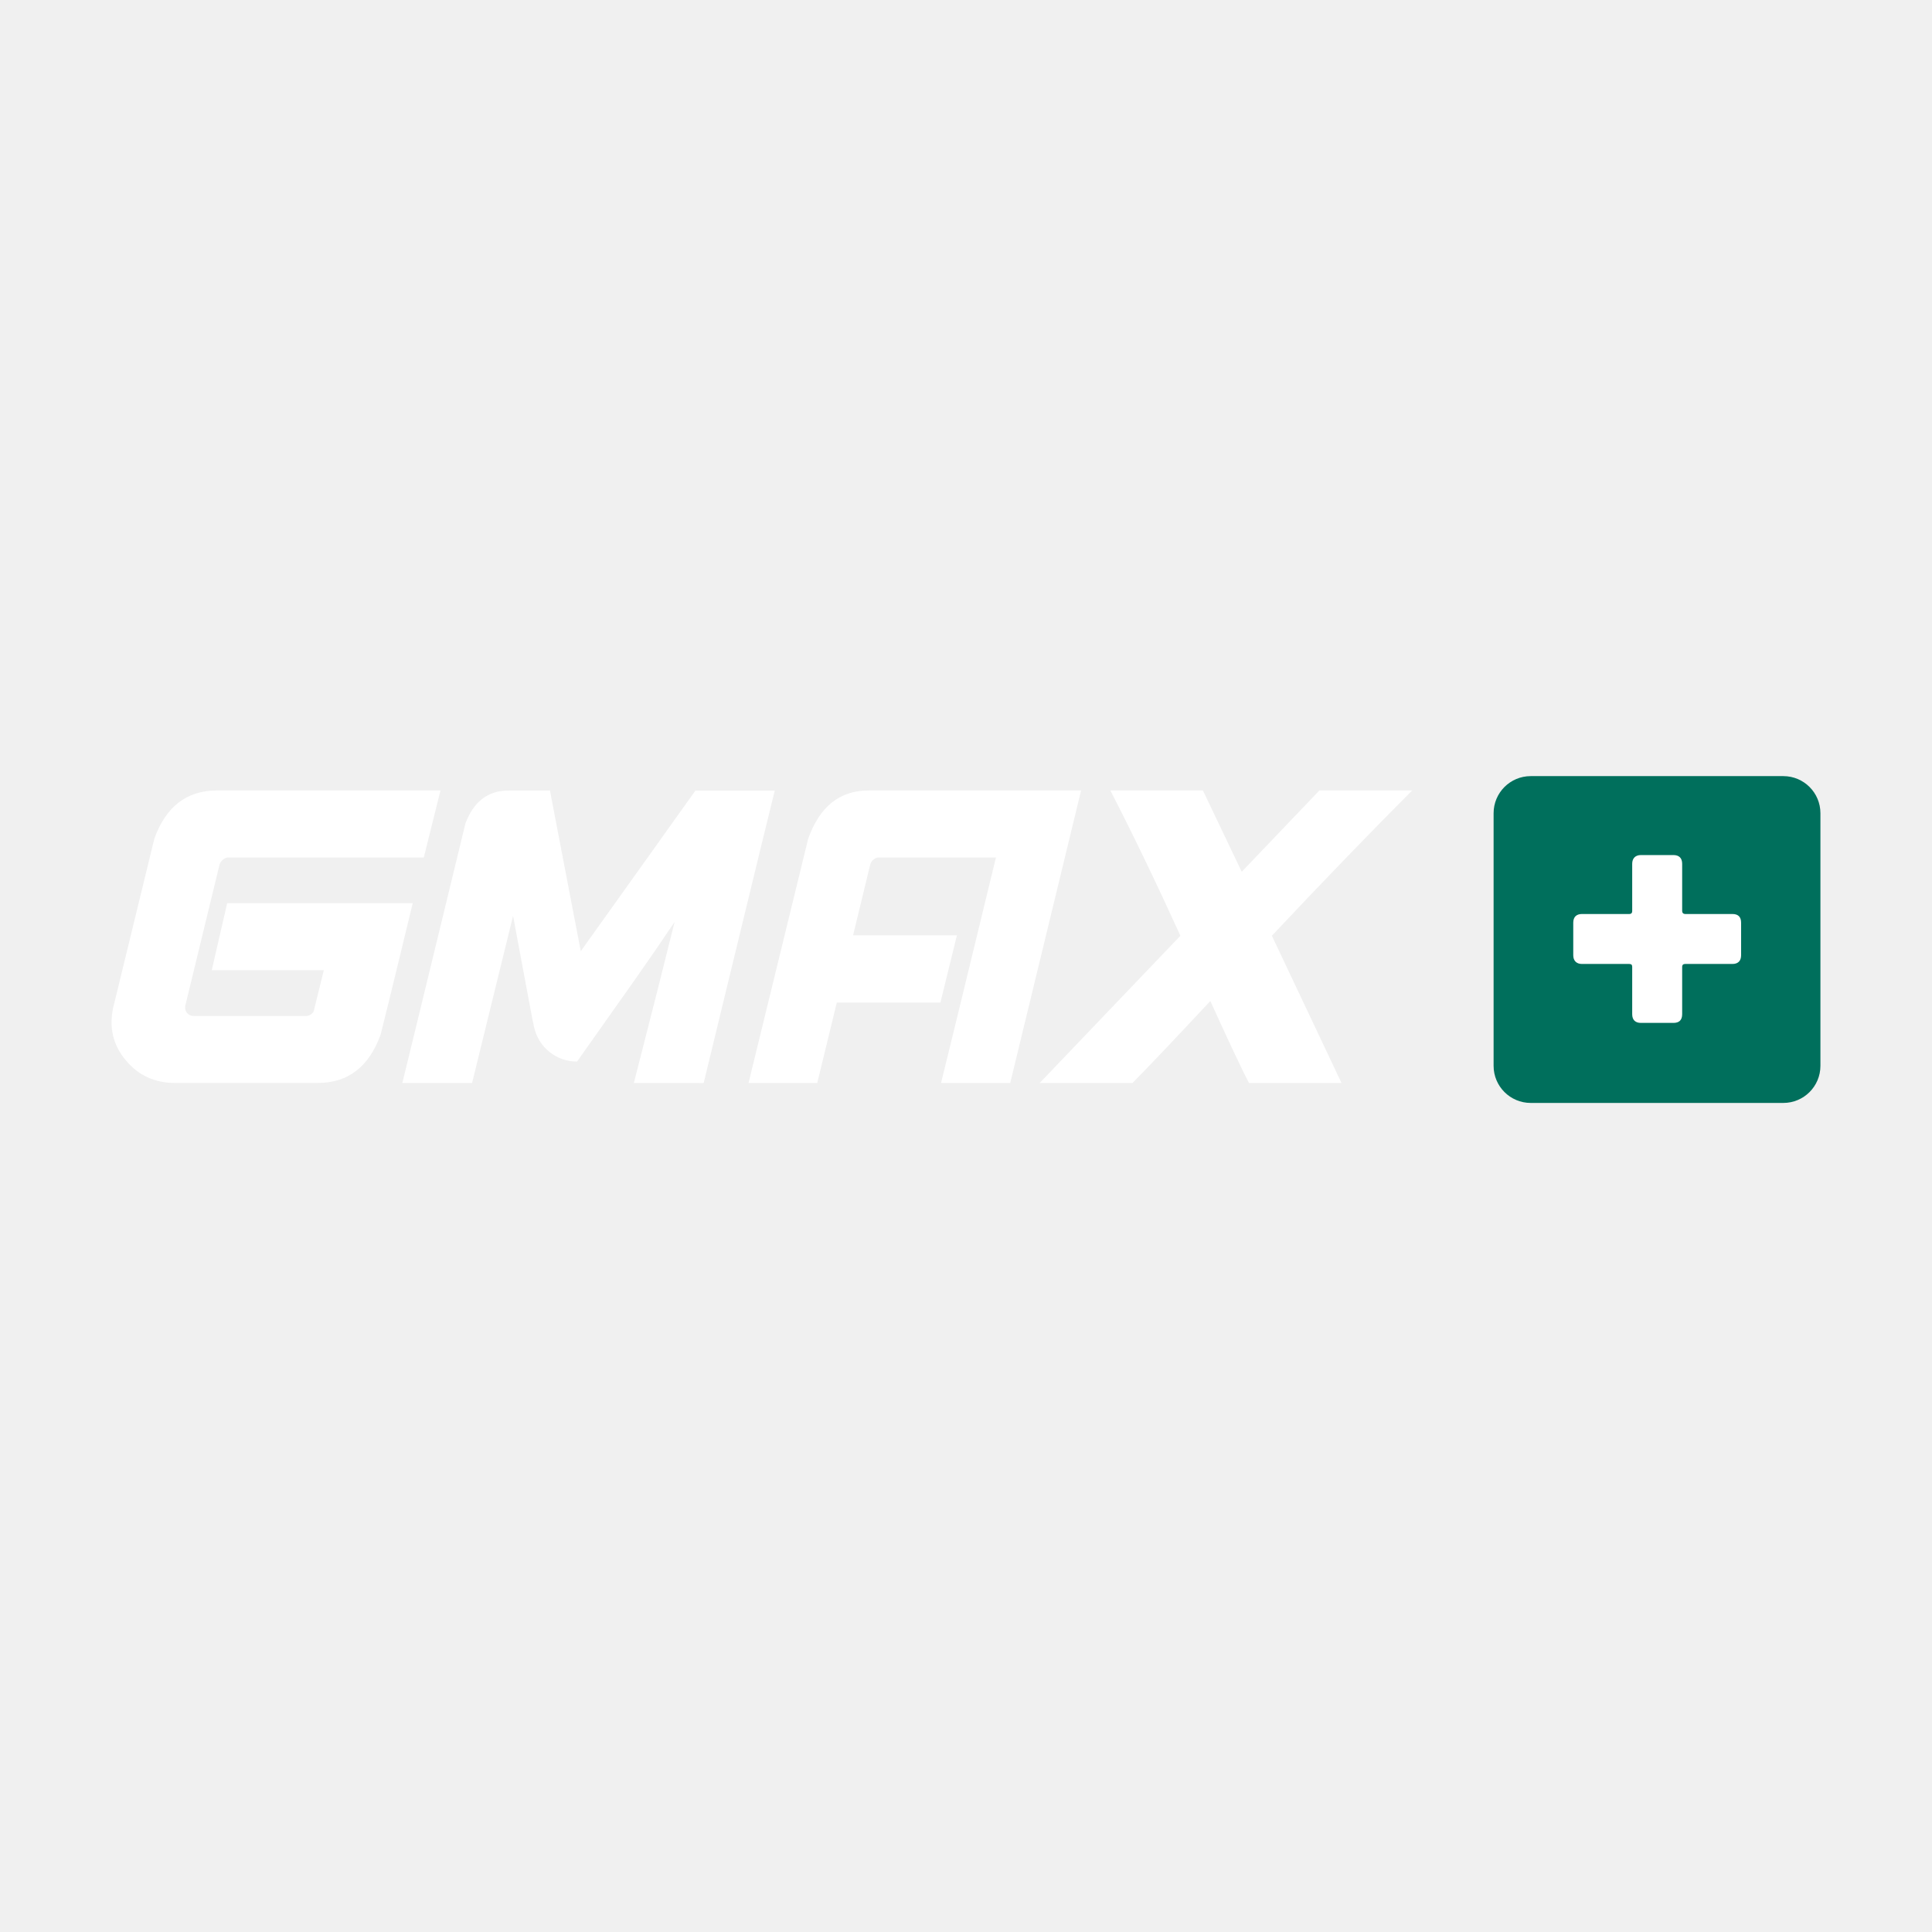
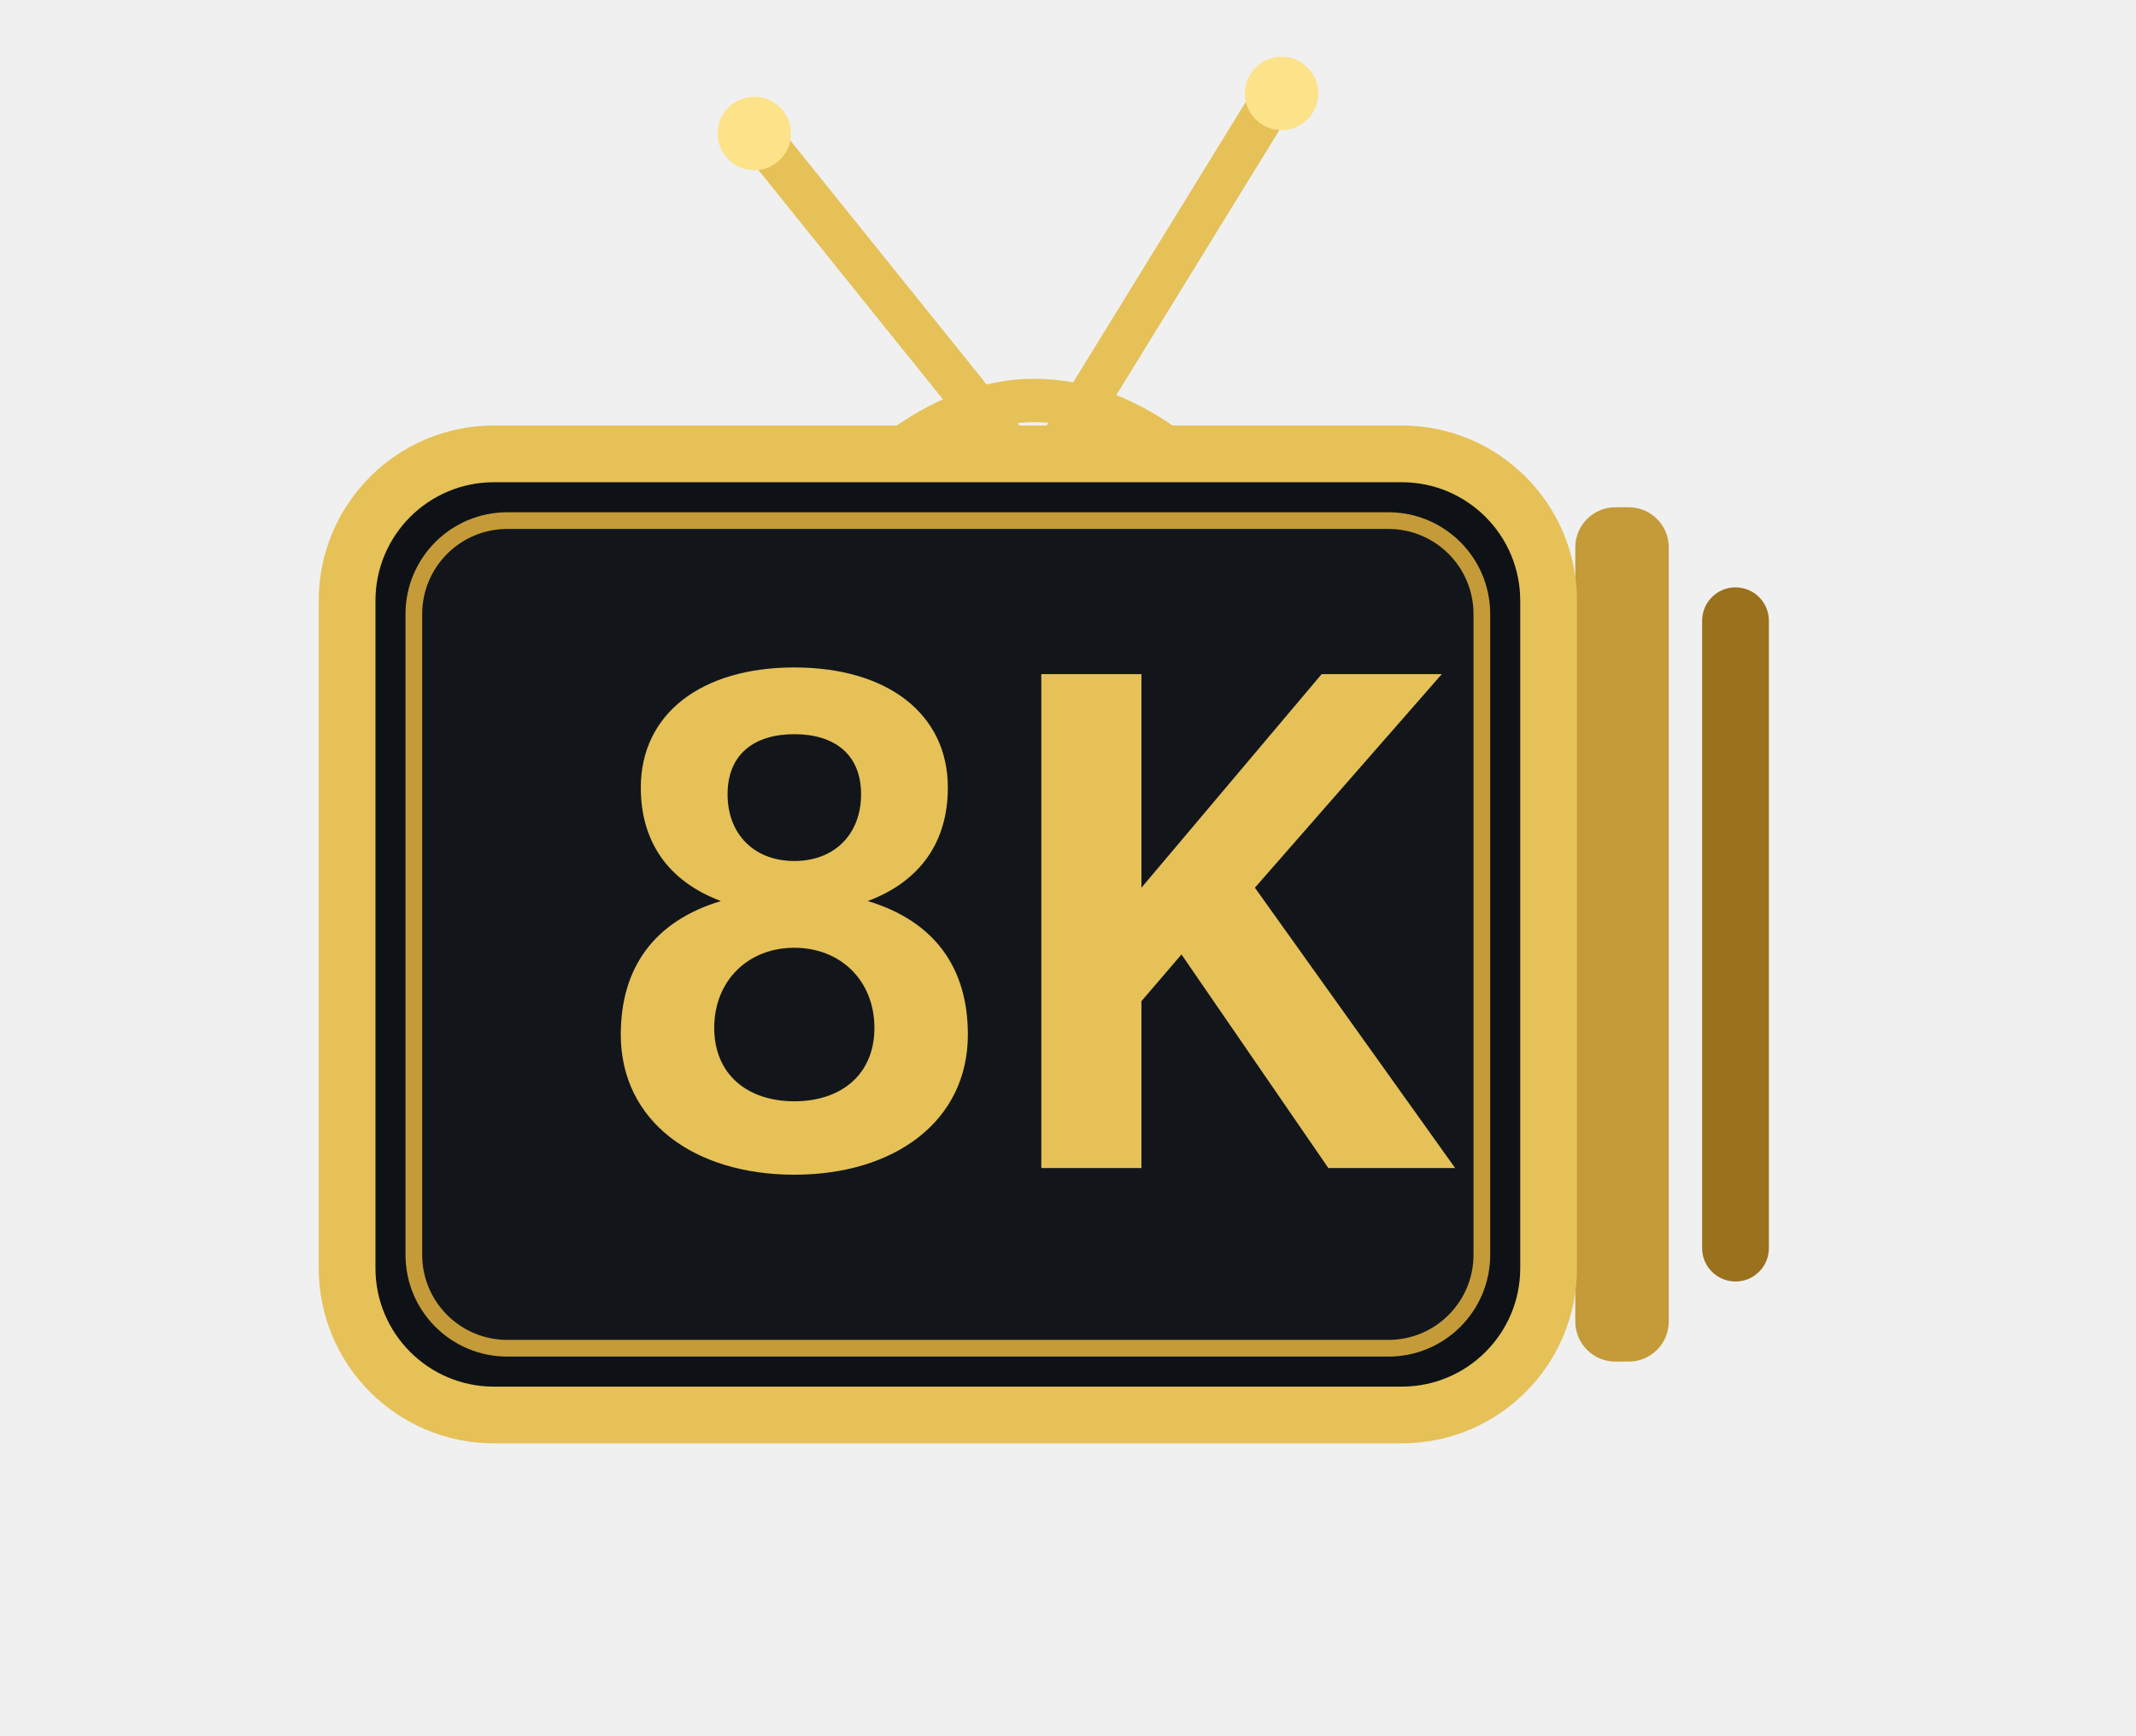
- <svg xmlns="http://www.w3.org/2000/svg" version="1.1" x="0px" y="0px" viewBox="0 0 512 512" enable-background="new 0 0 512 512" xml:space="preserve">
-   <g id="Layer_2" display="none">
-     <rect x="0.88" y="0.88" display="inline" width="510.24" height="510.24" />
-   </g>
-   <g id="Layer_1">
-     <g>
-       <g>
-         <path fill="#FFFFFF" d="M40.89,222.3c3.06-8.54,8.58-12.81,16.55-12.81h59.29l-4.42,17.75H93.23H60.48     c-0.42,0-0.86,0.17-1.32,0.52c-0.46,0.34-0.79,0.8-0.98,1.38l-9.08,37.4c-0.12,0.73,0.04,1.36,0.46,1.9     c0.46,0.54,1.05,0.8,1.78,0.8h29.88c0.42,0,0.86-0.17,1.32-0.52c0.46-0.34,0.71-0.8,0.75-1.38l2.53-10.23h-29.7l4.08-17.75H93     h16.37c-0.65,2.68-1.6,6.6-2.84,11.75c-1.25,5.15-2.43,10.03-3.56,14.62c-1.13,4.6-1.83,7.41-2.1,8.45     c-3.1,8.54-8.64,12.81-16.6,12.81H46.35c-5.36,0-9.71-2.01-13.04-6.03c-3.33-3.98-4.44-8.6-3.33-13.85L40.89,222.3z" />
-         <path fill="#FFFFFF" d="M183.15,287c-1.88,0-3.97,0-6.29,0s-4.34,0-6.06,0s-2.66,0-2.82,0c0.5-1.95,1.32-5.18,2.47-9.68     c1.15-4.5,2.36-9.28,3.65-14.33c1.28-5.06,2.84-11.28,4.68-18.67c-3.18,4.75-6.77,9.97-10.77,15.66     c-4,5.69-9.03,12.8-15.08,21.34c-2.72,0-5.15-0.84-7.3-2.53c-2.15-1.72-3.52-3.98-4.14-6.78c-0.15-0.65-0.51-2.46-1.06-5.43     c-0.56-2.97-1.18-6.29-1.87-9.97s-1.55-8.31-2.59-13.9c-0.5,2.03-1.32,5.38-2.47,10.05c-1.15,4.67-2.37,9.63-3.65,14.88     c-1.28,5.25-2.86,11.7-4.74,19.36c-0.34,0-1.46,0-3.33,0c-1.88,0-3.96,0-6.26,0c-2.3,0-4.31,0-6.03,0s-2.66,0-2.81,0h-0.06     c0.38-1.53,1.43-5.8,3.13-12.81c1.7-7.01,3.6-14.81,5.69-23.41c2.09-8.6,4.72-19.45,7.9-32.55c2.18-5.82,5.99-8.73,11.43-8.73     c0.31,0,1.01,0,2.13,0c1.11,0,2.32,0,3.62,0c1.3,0,2.44,0,3.42,0c0.98,0,1.52,0,1.64,0h0.11h0.06c0.15,0.8,0.64,3.36,1.46,7.67     c0.82,4.31,1.75,9.15,2.79,14.54c1.03,5.38,2.34,12.17,3.91,20.37l30.39-42.57c0.54,0,1.89,0,4.05,0c2.16,0,4.54,0,7.12,0     c2.59,0,4.83,0,6.72,0s2.94,0,3.13,0c-0.42,1.65-1.59,6.41-3.5,14.28c-1.92,7.87-4.05,16.67-6.41,26.4     c-2.36,9.73-5.33,22-8.93,36.83C186.13,287,185.02,287,183.15,287z" />
-         <path fill="#FFFFFF" d="M214.17,222.3c3.03-8.54,8.35-12.81,15.97-12.81h56.36L267.72,287h-18.33l5.23-21.37l9.31-38.38h-31.14     c-0.42,0-0.84,0.17-1.26,0.52c-0.46,0.34-0.77,0.8-0.92,1.38l-4.54,18.73h27.52l-4.37,17.81h-27.46L216.58,287h-18.21     L214.17,222.3z" />
-         <path fill="#FFFFFF" d="M312.82,247.98c-6.44-14.13-12.62-26.96-18.56-38.49h24.53l10.28,21.54l20.57-21.54h24.59     c-11.49,11.53-23.88,24.36-37.17,38.49L355.51,287h-24.53c-2.15-4.17-5.55-11.41-10.23-21.72c-9.61,10.3-16.49,17.54-20.63,21.72     h-24.59L312.82,247.98z" />
-       </g>
-       <path fill="#006F5C" d="M472.6,292.29h-66.95c-5.43,0-9.83-4.4-9.83-9.83v-66.95c0-5.43,4.4-9.83,9.83-9.83h66.95    c5.43,0,9.83,4.4,9.83,9.83v66.95C482.43,287.89,478.03,292.29,472.6,292.29z" />
-       <g>
-         <path fill="#FFFFFF" d="M459.1,242.22c1.54,0,2.31,0.77,2.31,2.31v8.62c0,1.46-0.77,2.31-2.31,2.31h-12.54     c-0.46,0-0.77,0.23-0.77,0.77v12.54c0,1.54-0.77,2.31-2.31,2.31h-8.62c-1.46,0-2.31-0.77-2.31-2.31v-12.54     c0-0.54-0.23-0.77-0.77-0.77h-12.54c-1.46,0-2.31-0.85-2.31-2.31v-8.62c0-1.54,0.85-2.31,2.31-2.31h12.54     c0.54,0,0.77-0.31,0.77-0.77v-12.54c0-1.46,0.85-2.31,2.31-2.31h8.62c1.54,0,2.31,0.85,2.31,2.31v12.54     c0,0.46,0.31,0.77,0.77,0.77H459.1z" />
-       </g>
-     </g>
-   </g>
+ <svg xmlns="http://www.w3.org/2000/svg" viewBox="0 0 320 260" width="320" height="260">
+   <line x1="115" y1="22" x2="152" y2="68" stroke="#E5C158" stroke-width="6.5" stroke-linecap="round" />
+   <line x1="190" y1="16" x2="158" y2="68" stroke="#E5C158" stroke-width="6.5" stroke-linecap="round" />
+   <circle cx="113" cy="20" r="5.5" fill="#FCE38A" />
+   <circle cx="192" cy="14" r="5.5" fill="#FCE38A" />
+   <path d="M134 68 Q155 52 176 68" fill="none" stroke="#E5C158" stroke-width="6.5" stroke-linecap="round" />
+   <rect x="236" y="76" width="14" height="128" rx="6" fill="#C49B38" />
+   <rect x="255" y="88" width="10" height="104" rx="5" fill="#9A711C" />
+   <rect x="52" y="68" width="180" height="144" rx="22" fill="#0E1216" stroke="#E5C158" stroke-width="8.5" />
+   <rect x="62" y="78" width="160" height="124" rx="14" fill="#12161B" stroke="#C49B38" stroke-width="2.5" />
+   <path d="M108 135 C100 132 96 126 96 118 C96 107 105 100 119 100 C133 100 142 107 142 118 C142 126 138 132 130 135 C140 138 145 145 145 155 C145 168 134 176 119 176 C104 176 93 168 93 155 C93 145 98 138 108 135 Z M119 129 C125 129 129 125 129 119 C129 113 125 110 119 110 C113 110 109 113 109 119 C109 125 113 129 119 129 Z M119 165 C126 165 131 161 131 154 C131 147 126 142 119 142 C112 142 107 147 107 154 C107 161 112 165 119 165 Z" fill="#E5C158" />
+   <path d="M156 101 H171 V133 L198 101 H216 L188 133 L218 175 H199 L177 143 L171 150 V175 H156 V101 Z" fill="#E5C158" />
</svg>
